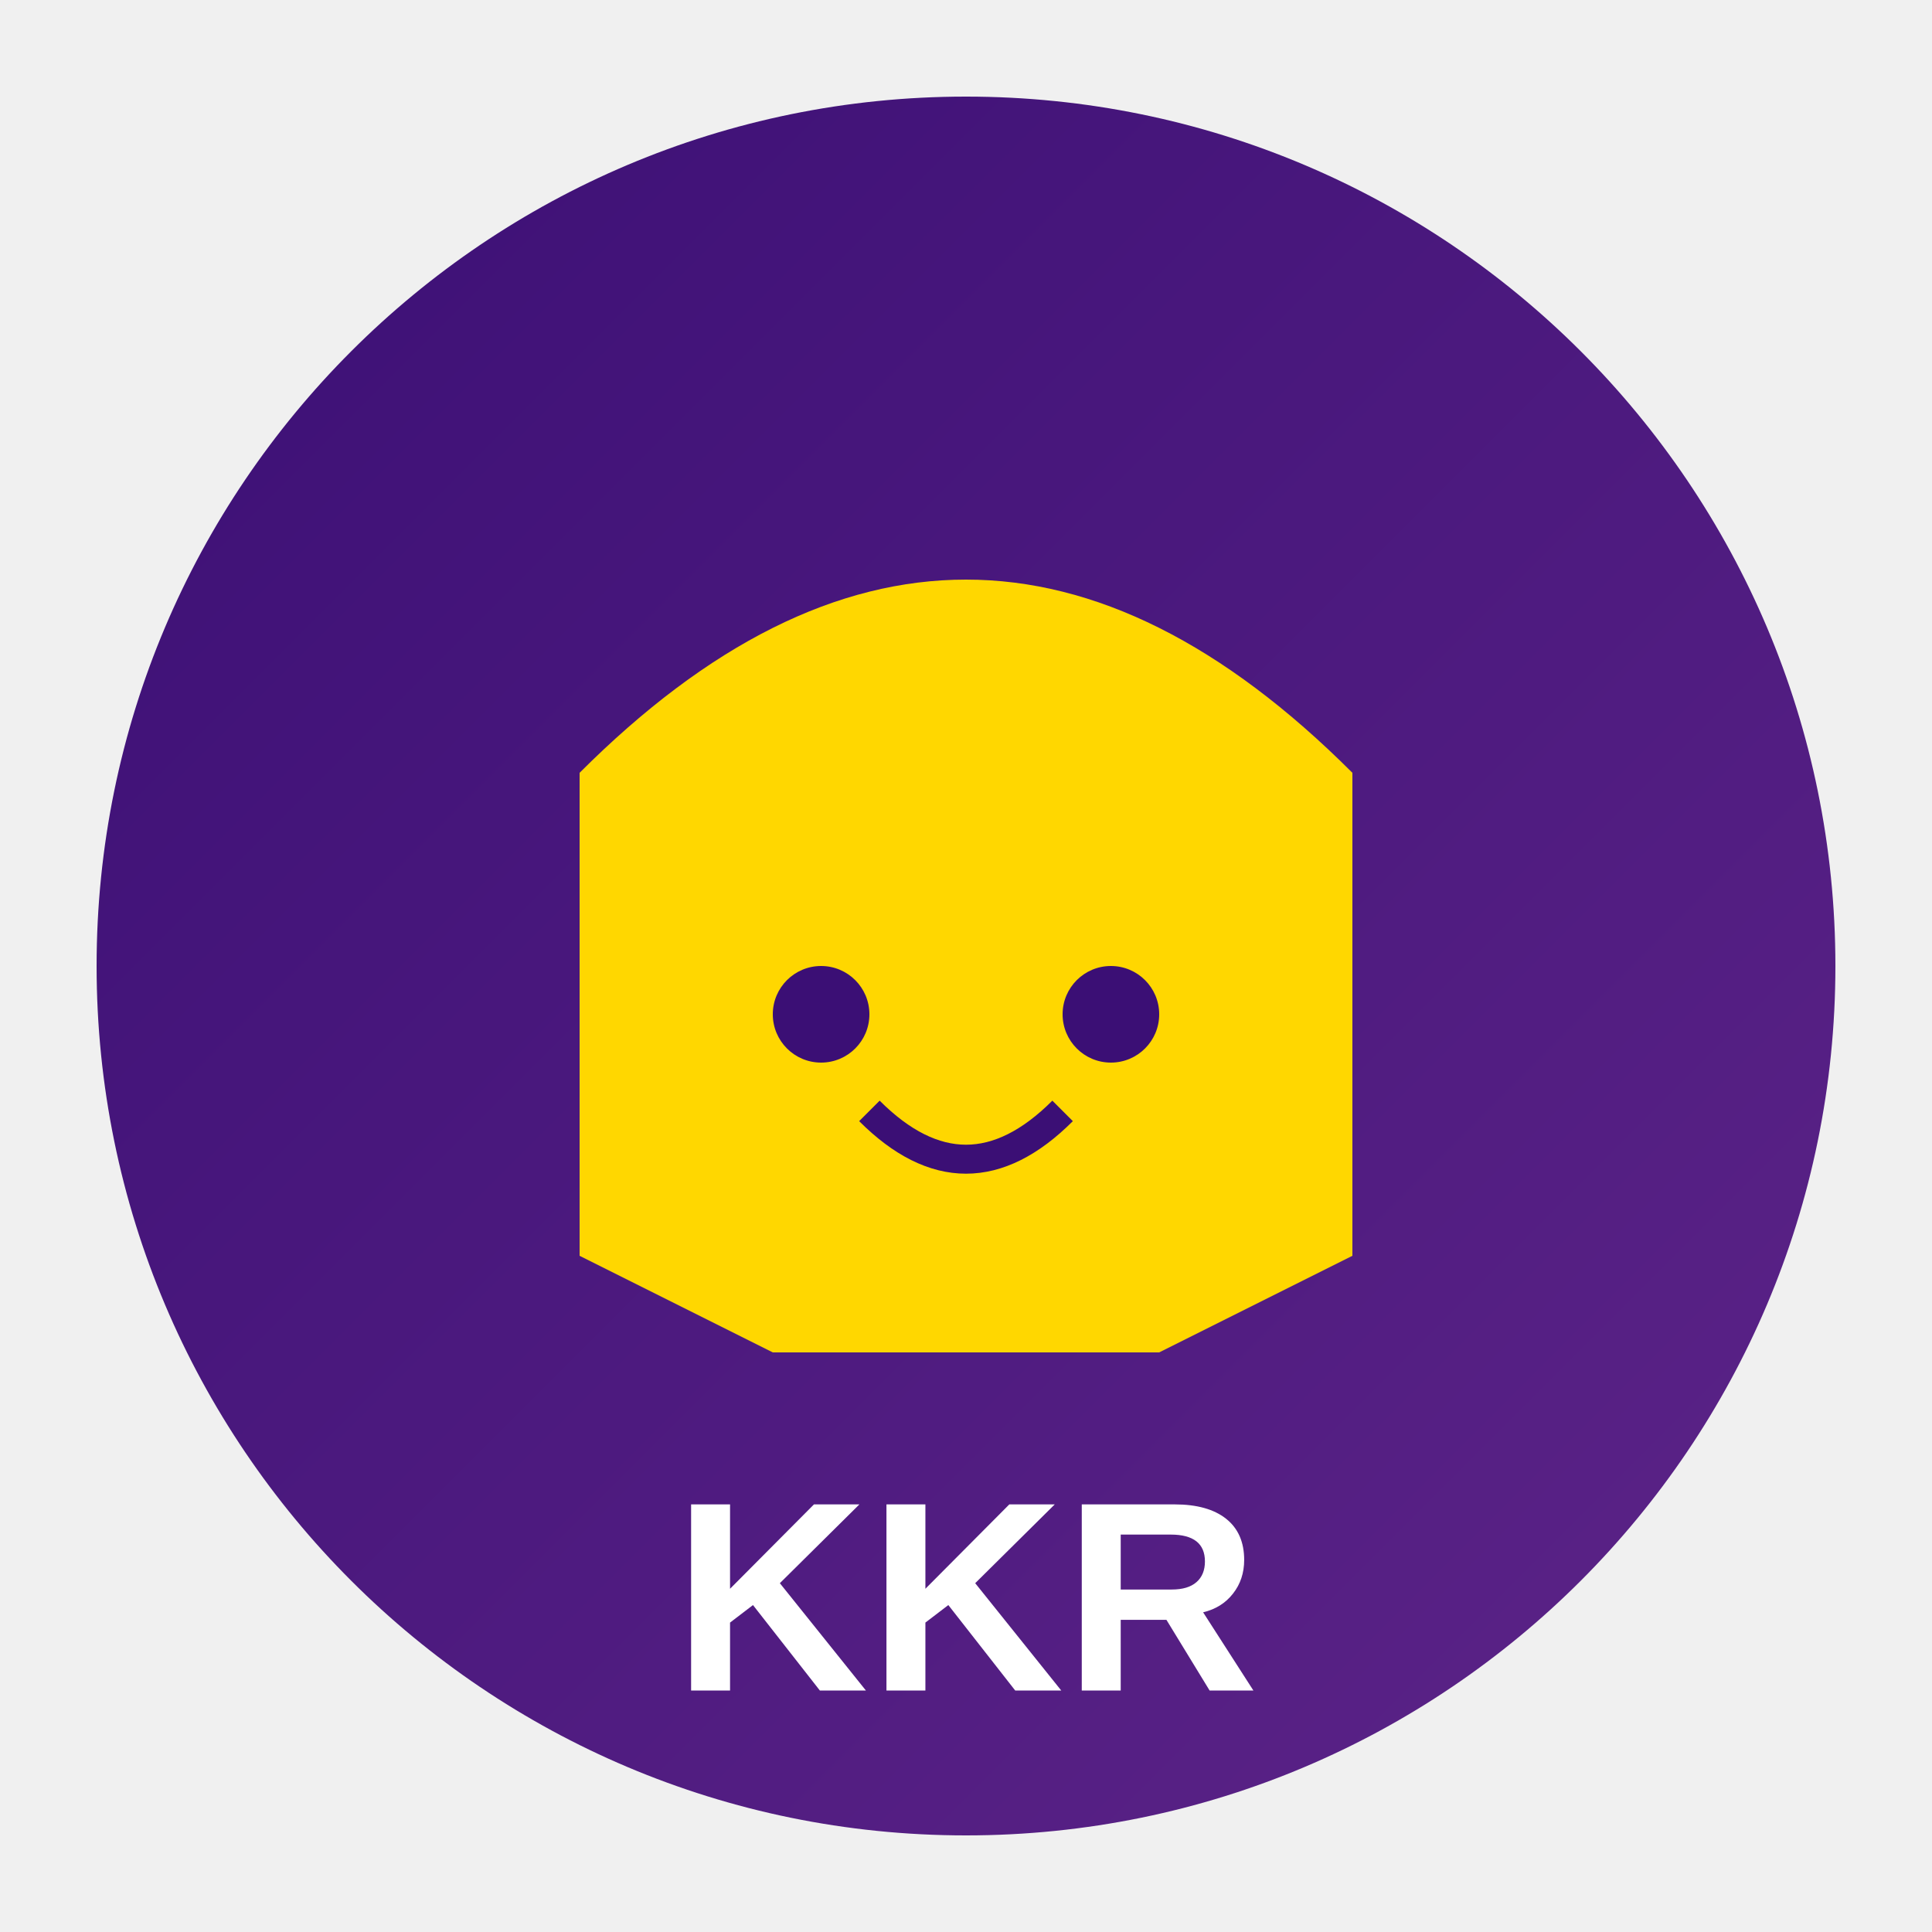
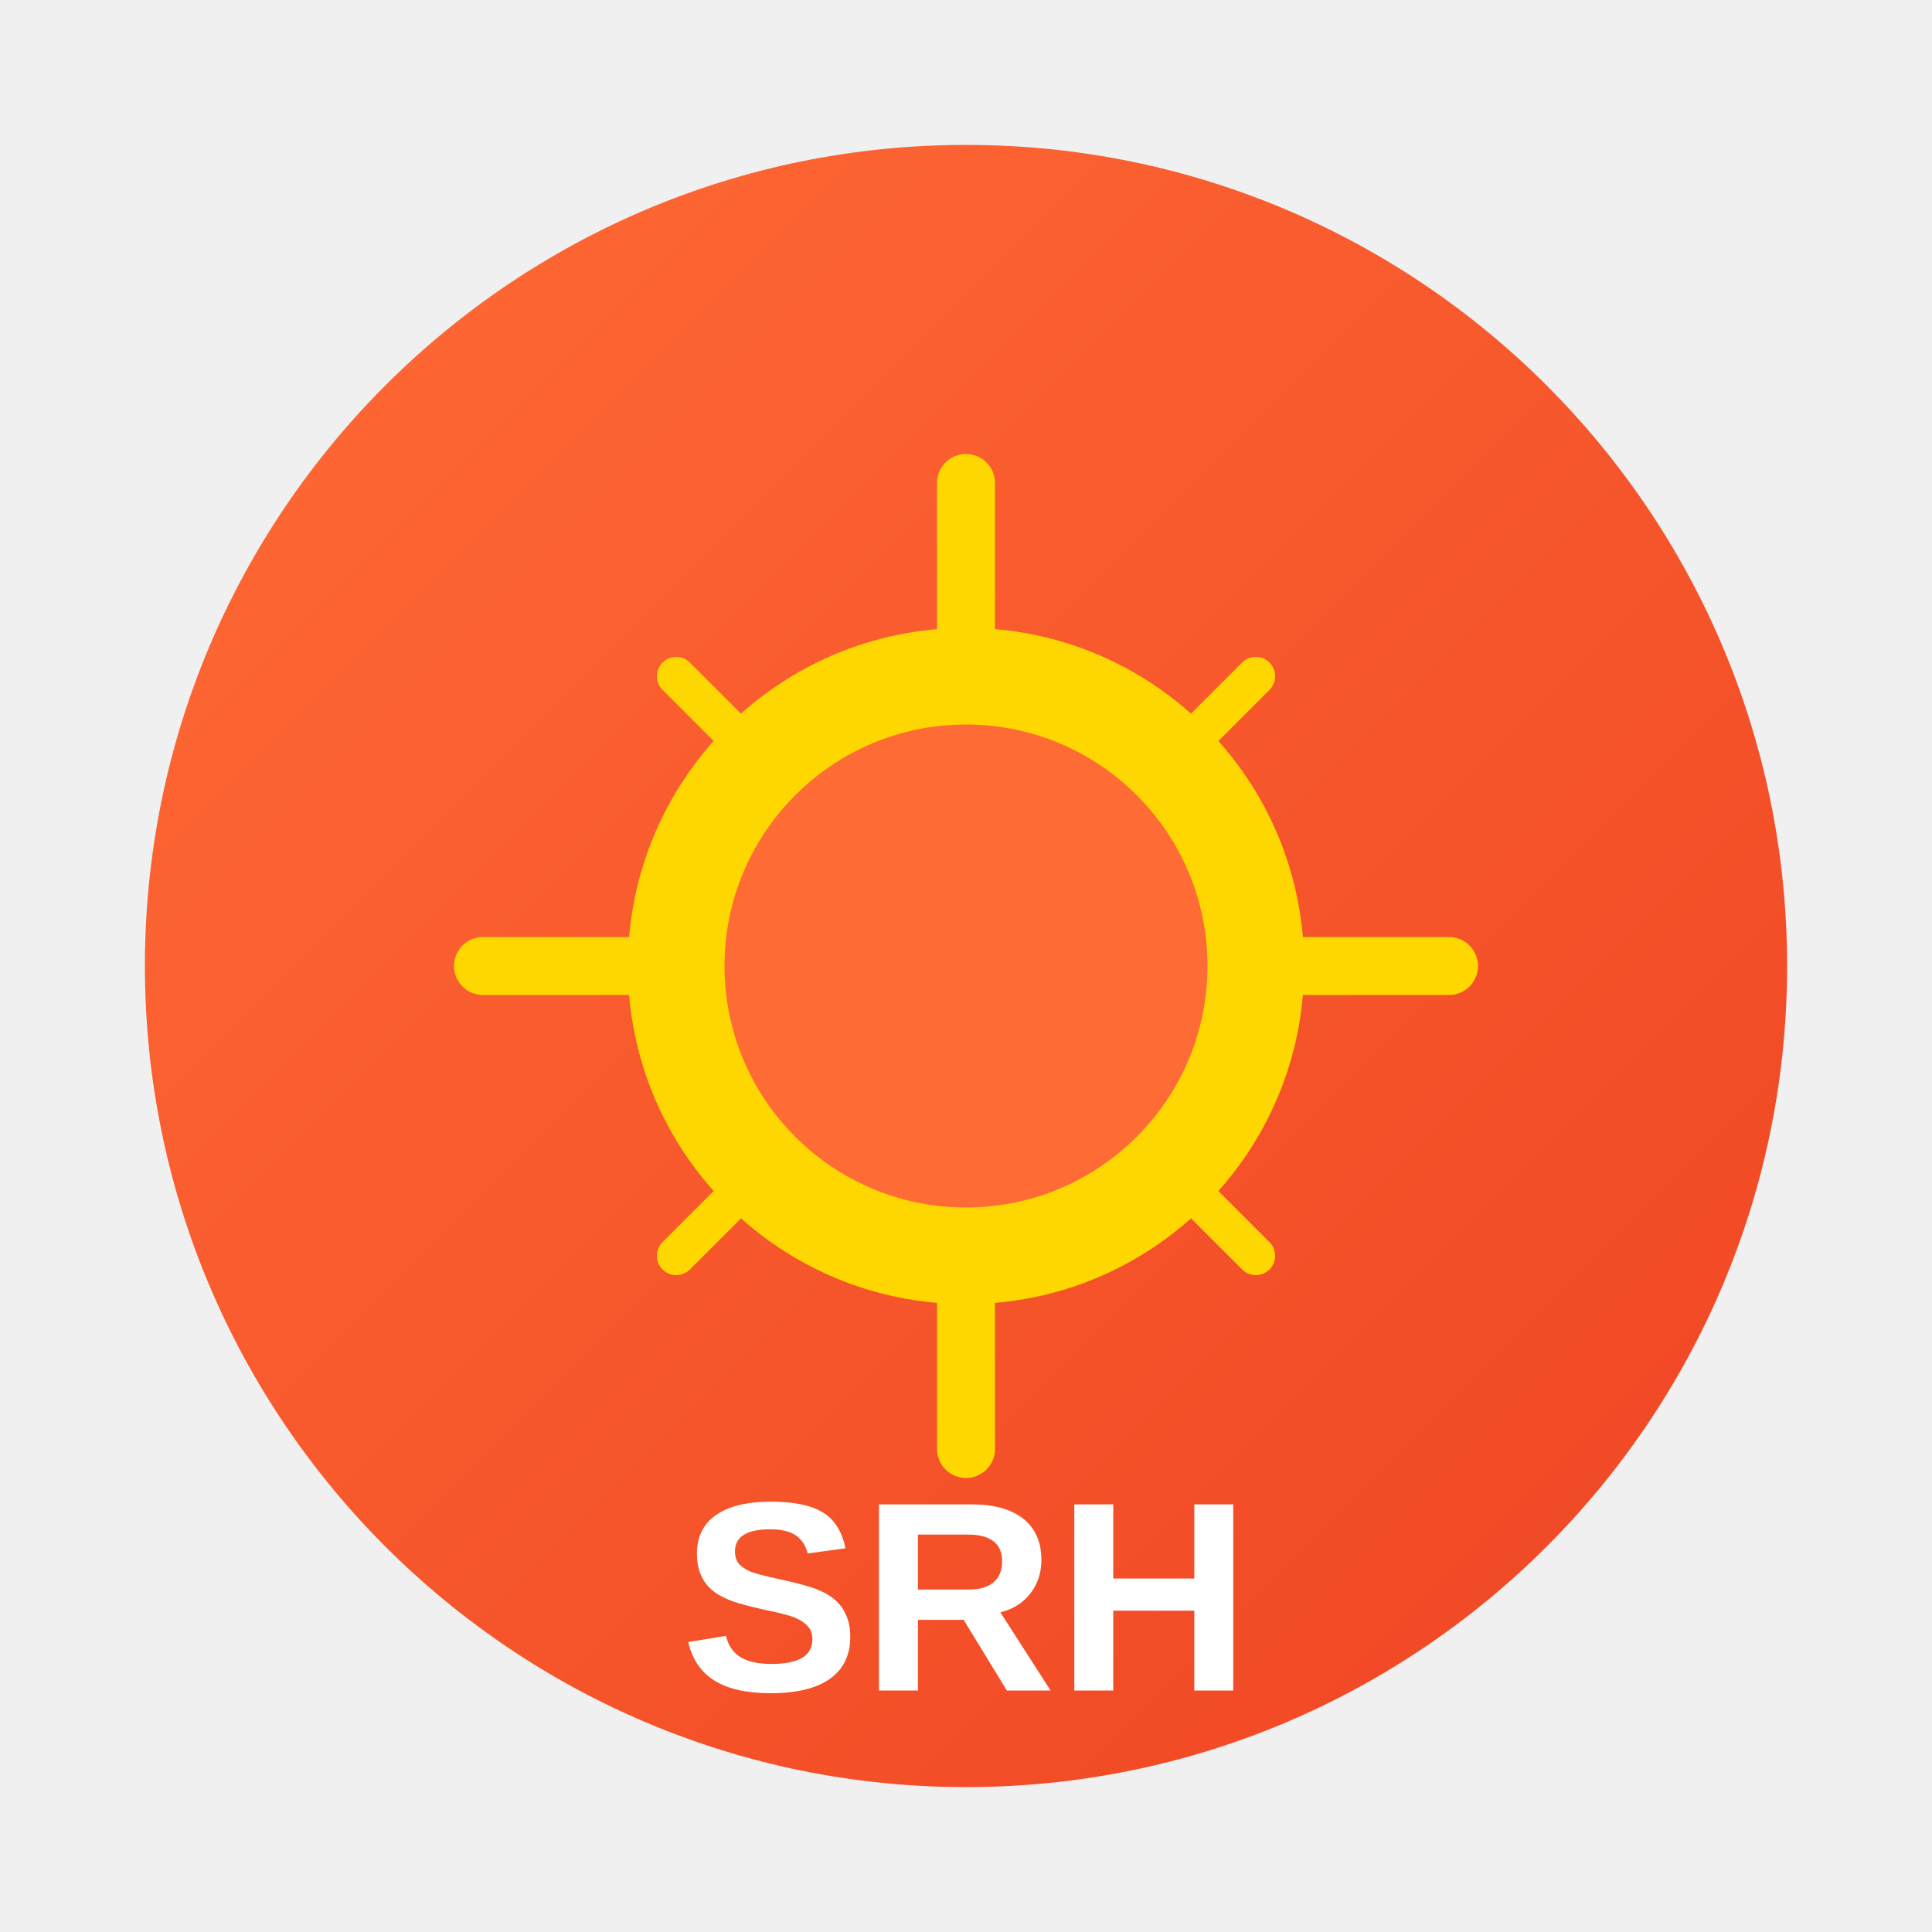
<svg xmlns="http://www.w3.org/2000/svg" width="200" height="200" viewBox="0 0 200 200">
  <defs>
-     <linearGradient id="kkrGradient" x1="0%" y1="0%" x2="100%" y2="100%">
-       <stop offset="0%" style="stop-color:#3B0F75;stop-opacity:1" />
-       <stop offset="100%" style="stop-color:#5D2488;stop-opacity:1" />
+     <linearGradient id="srhGradient" x1="0%" y1="0%" x2="100%" y2="100%">
+       <stop offset="0%" style="stop-color:#FF6B35;stop-opacity:1" />
+       <stop offset="100%" style="stop-color:#EF4423;stop-opacity:1" />
    </linearGradient>
  </defs>
-   <circle cx="100" cy="100" r="90" fill="url(#kkrGradient)" />
-   <path d="M 60 80 Q 100 40 140 80 L 140 130 L 120 140 L 80 140 L 60 130 Z" fill="#FFD700" />
-   <circle cx="85" cy="105" r="5" fill="#3B0F75" />
-   <circle cx="115" cy="105" r="5" fill="#3B0F75" />
-   <path d="M 90 115 Q 100 125 110 115" stroke="#3B0F75" stroke-width="3" fill="none" />
-   <text x="100" y="175" font-family="Arial, sans-serif" font-size="28" font-weight="bold" text-anchor="middle" fill="#fff">KKR</text>
+   <circle cx="100" cy="100" r="85" fill="url(#srhGradient)" />
+   <circle cx="100" cy="100" r="35" fill="#FFD700" />
+   <line x1="100" y1="100" x2="100" y2="50" stroke="#FFD700" stroke-width="6" stroke-linecap="round" />
+   <line x1="100" y1="100" x2="100" y2="150" stroke="#FFD700" stroke-width="6" stroke-linecap="round" />
+   <line x1="100" y1="100" x2="50" y2="100" stroke="#FFD700" stroke-width="6" stroke-linecap="round" />
+   <line x1="100" y1="100" x2="150" y2="100" stroke="#FFD700" stroke-width="6" stroke-linecap="round" />
+   <line x1="70" y1="70" x2="130" y2="130" stroke="#FFD700" stroke-width="4" stroke-linecap="round" />
+   <line x1="130" y1="70" x2="70" y2="130" stroke="#FFD700" stroke-width="4" stroke-linecap="round" />
+   <circle cx="100" cy="100" r="25" fill="#FF6B35" />
+   <text x="100" y="175" font-family="Arial, sans-serif" font-size="28" font-weight="bold" text-anchor="middle" fill="#fff">SRH</text>
</svg>
